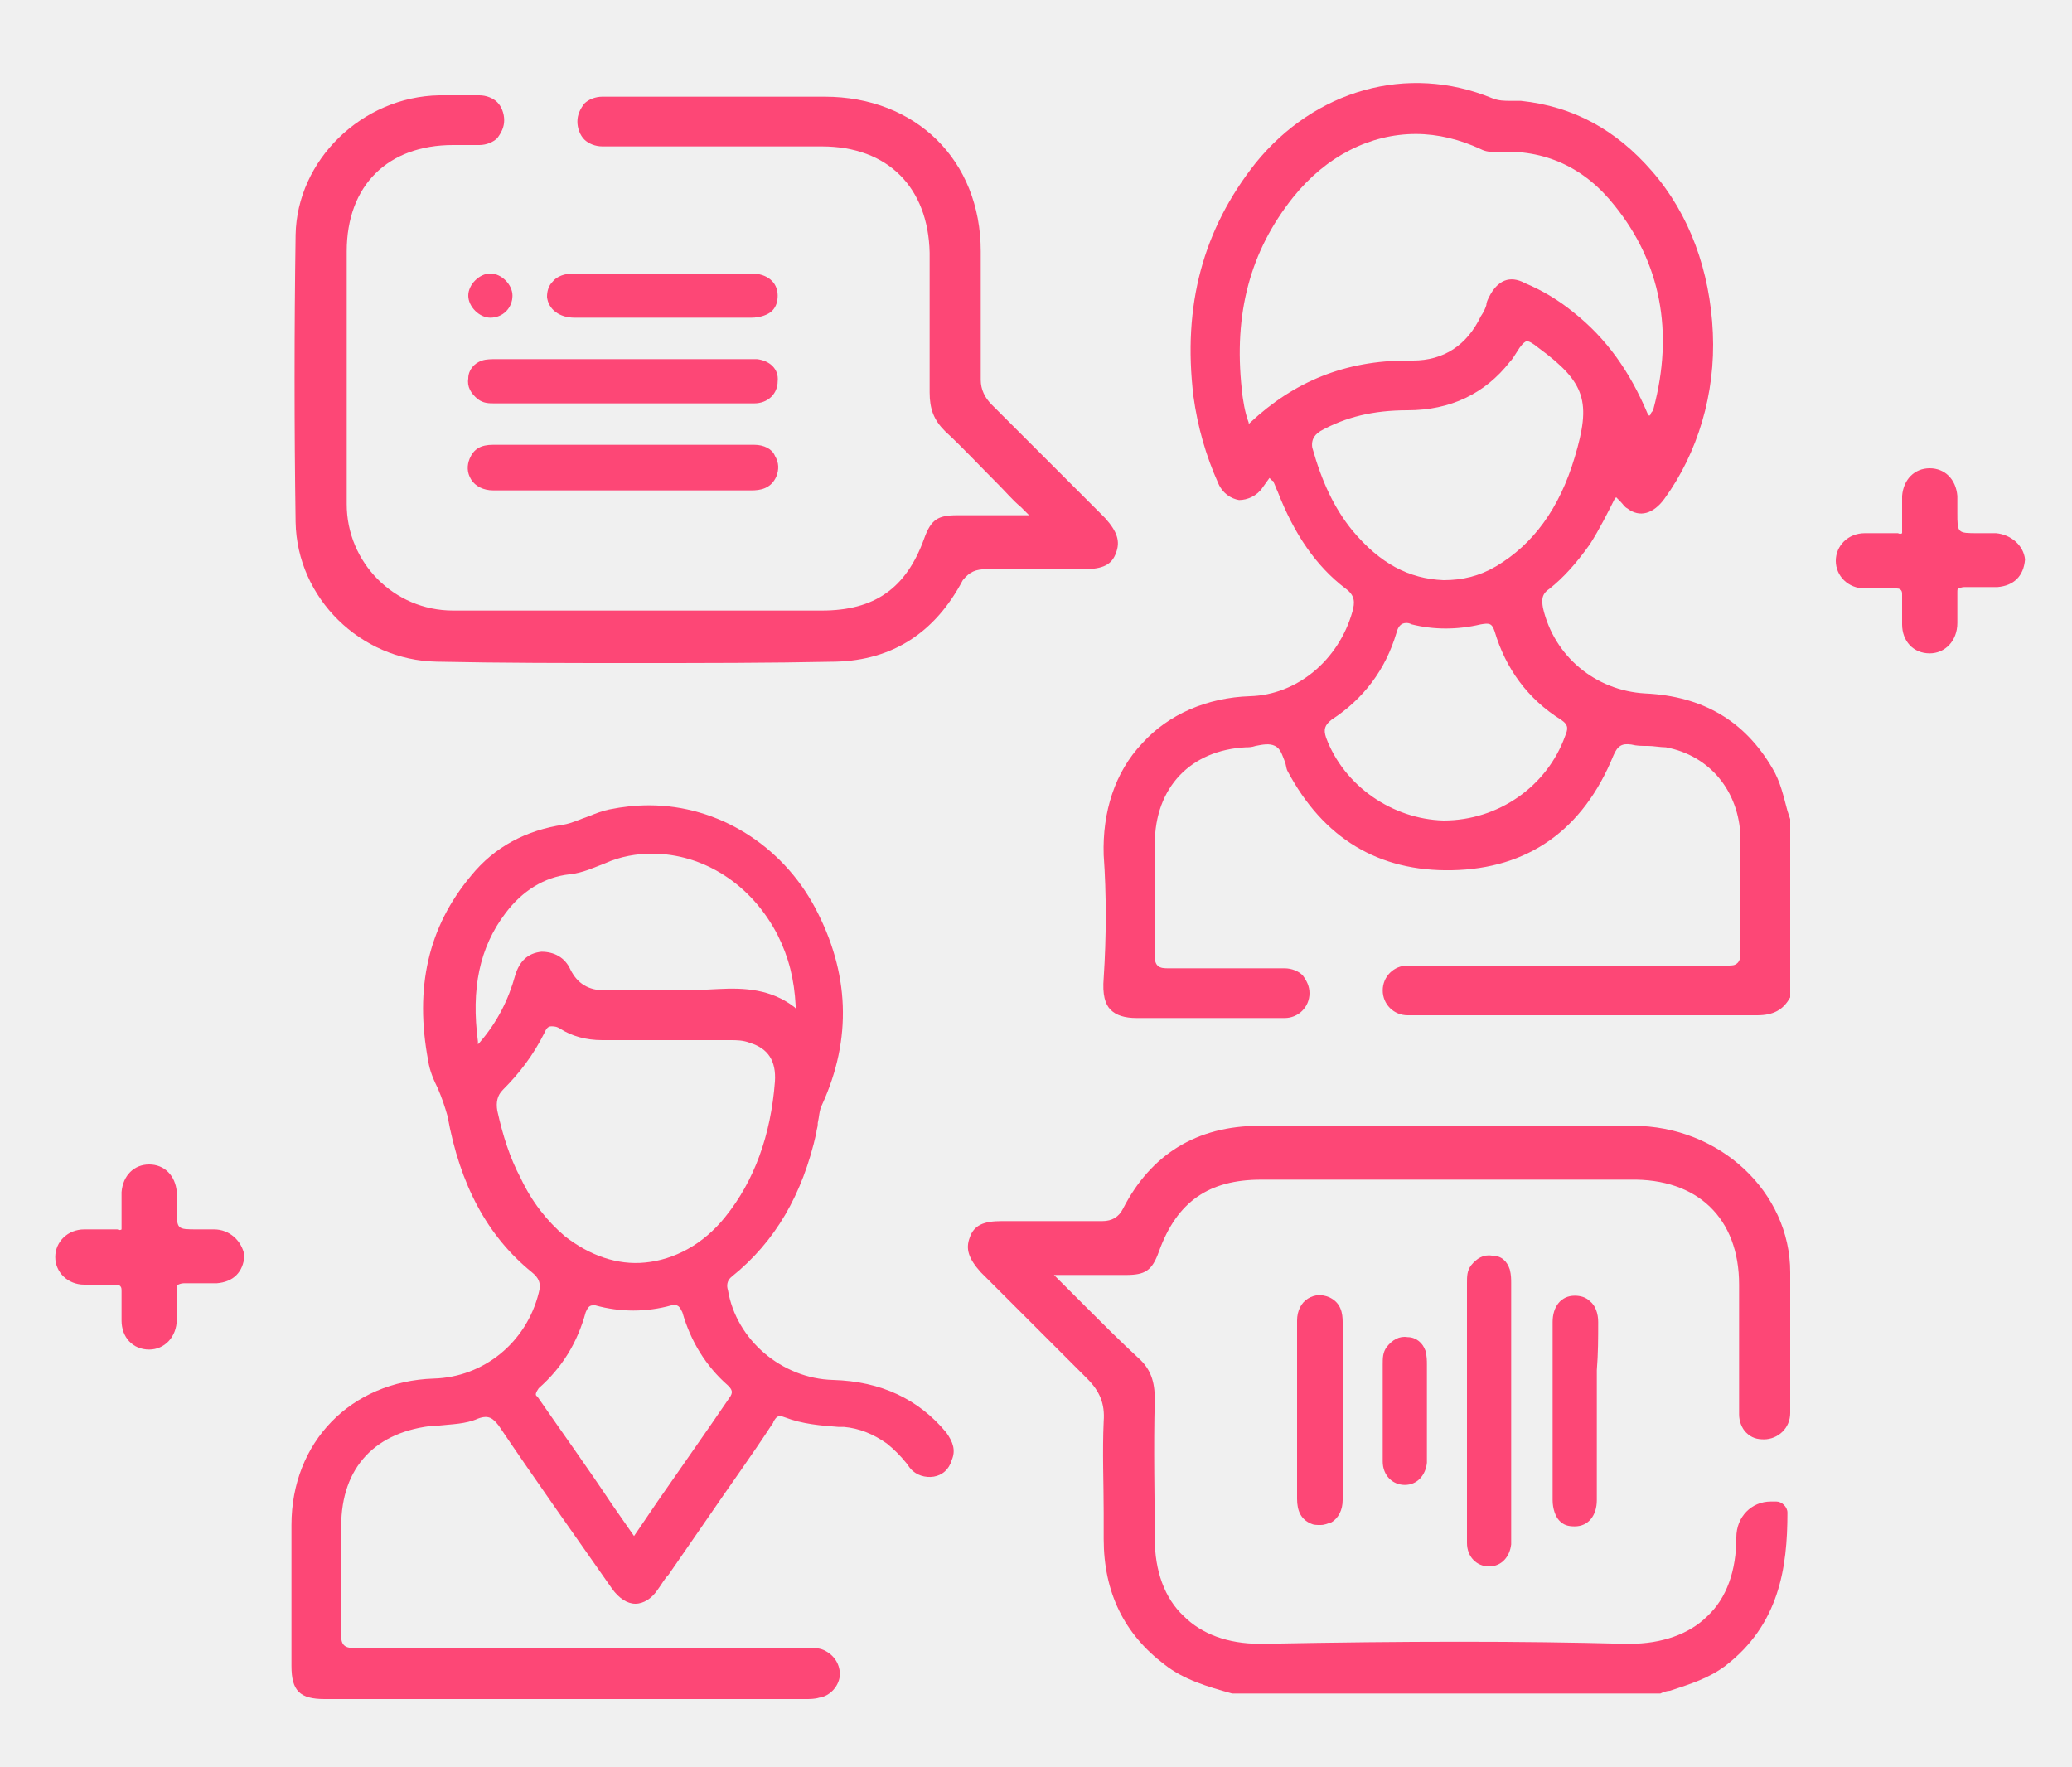
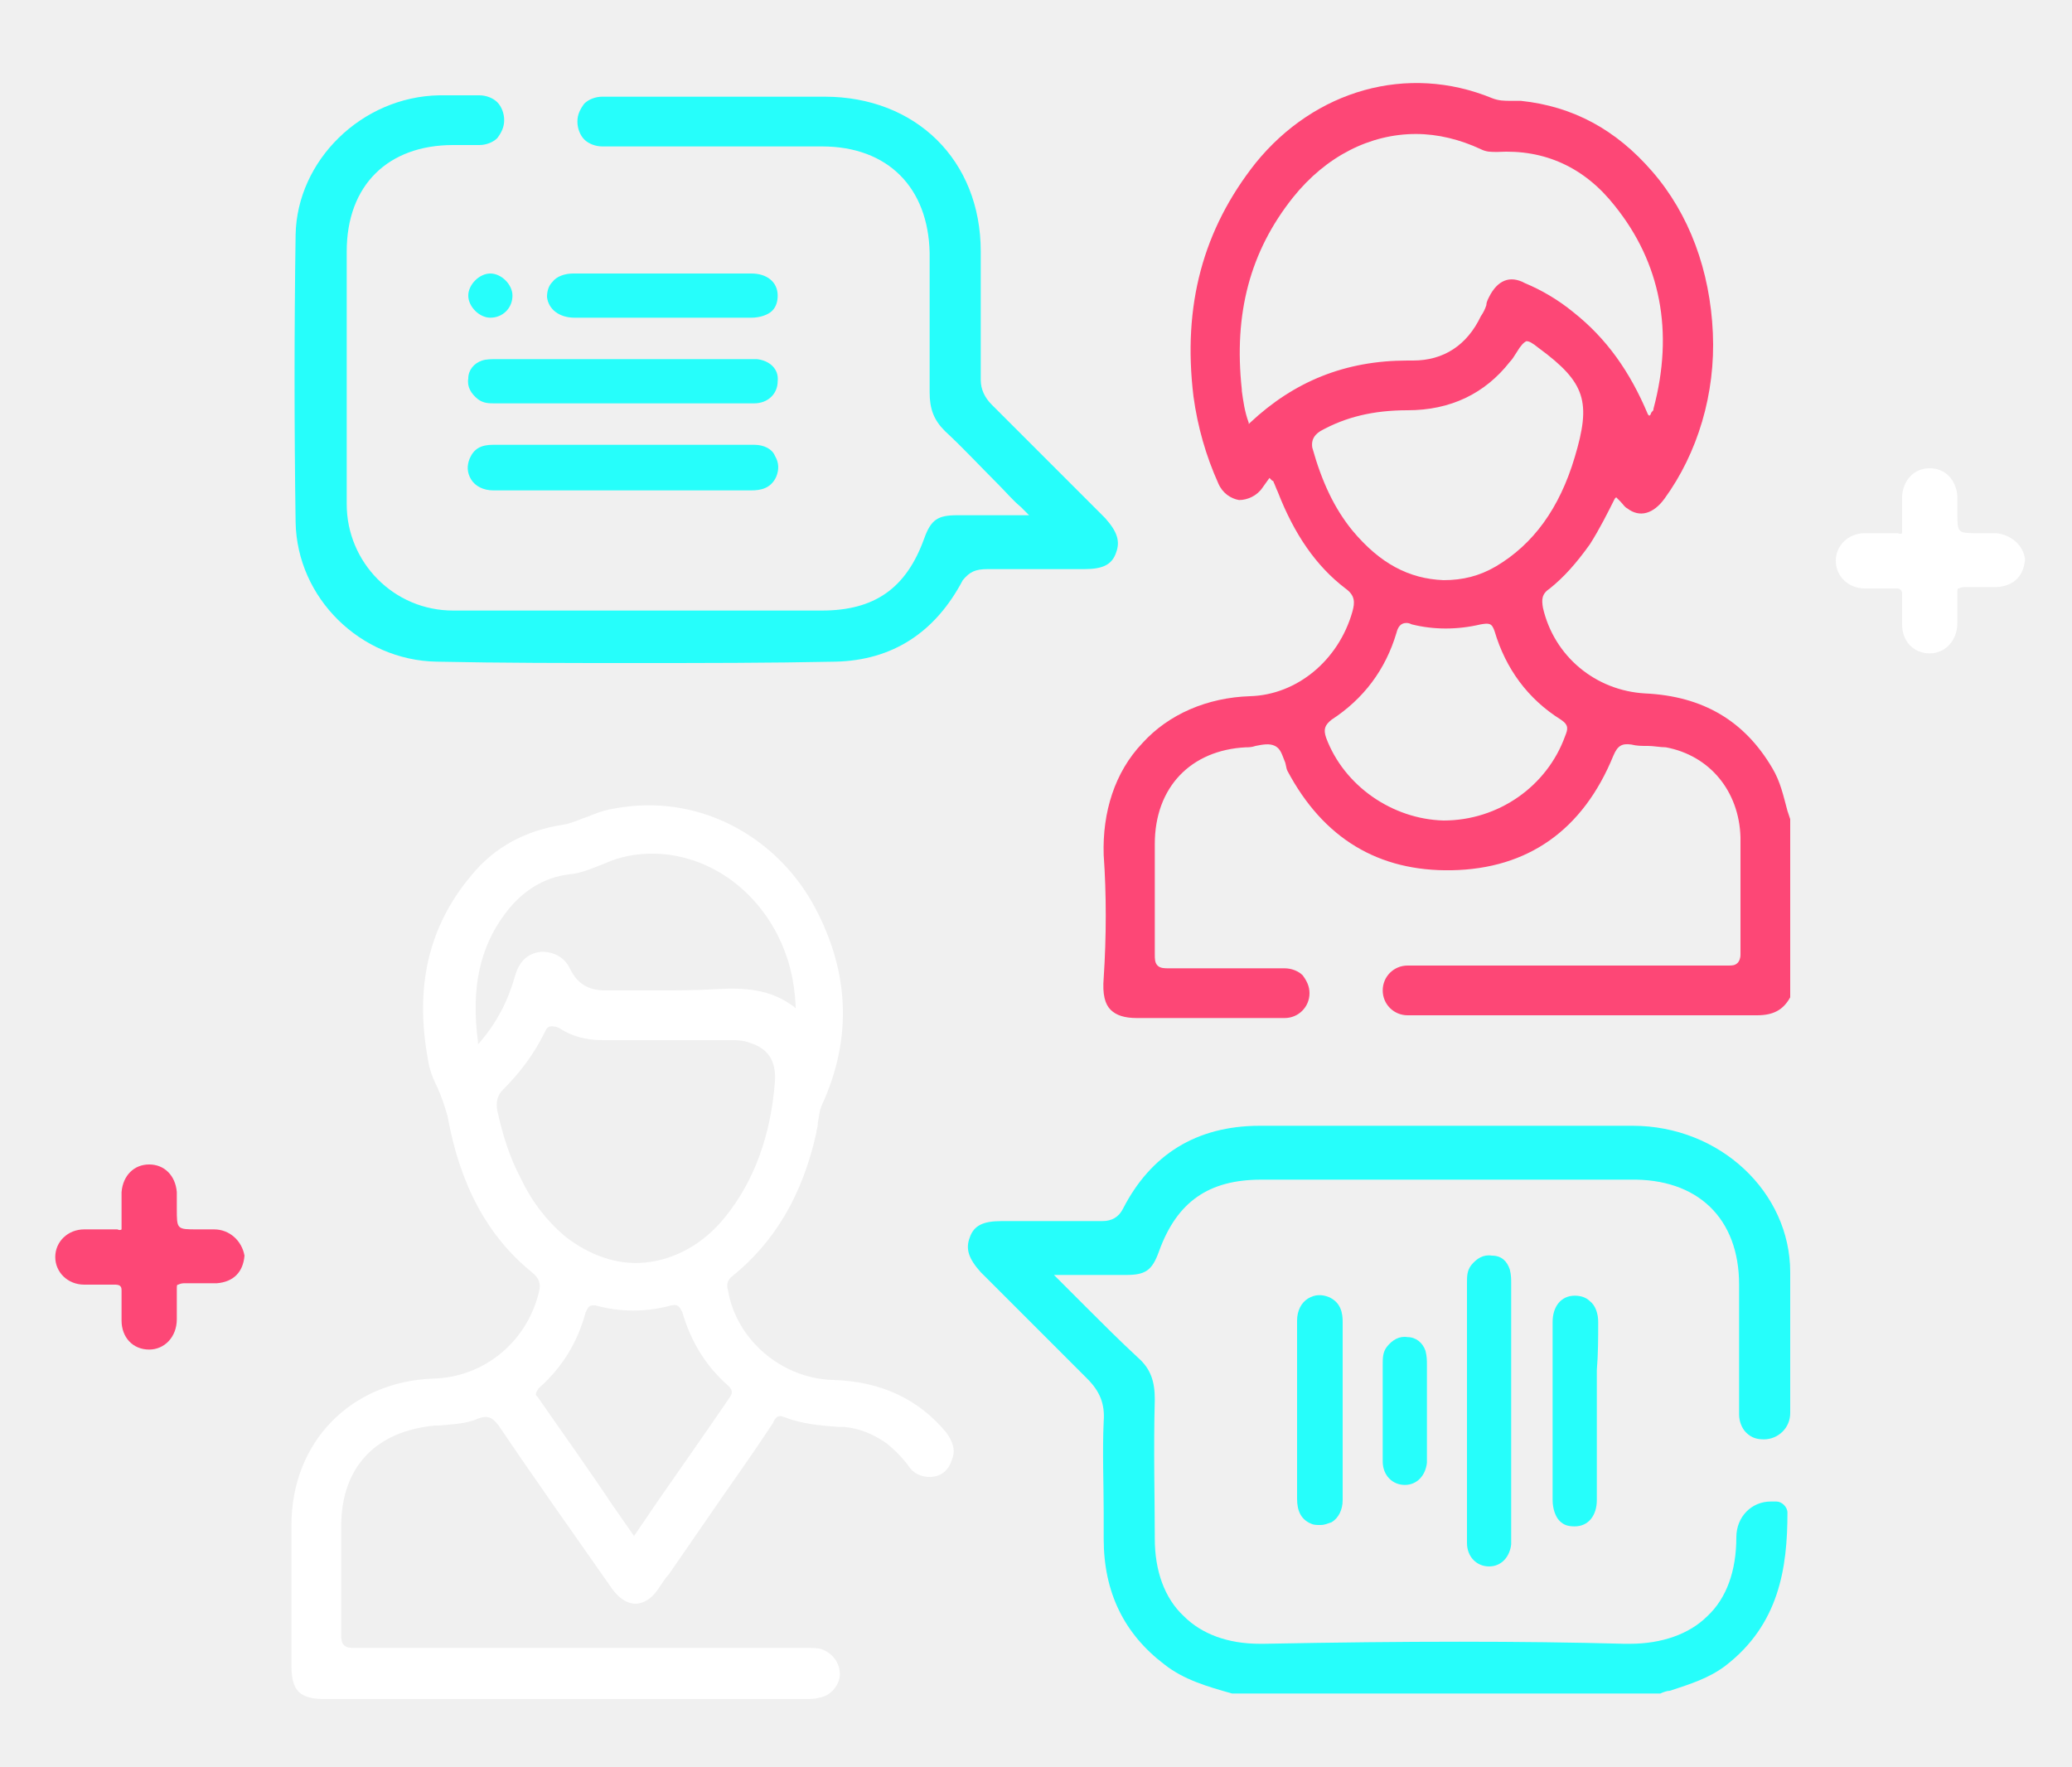
<svg xmlns="http://www.w3.org/2000/svg" version="1.1" x="0px" y="0px" viewBox="0 0 150 127.9" xml:space="preserve" id="svg118" width="150" height="127.9">
  <defs id="defs122">
	
	
	
</defs>
  <style type="text/css" id="style2">
	.st0{fill:#FD4776;}
+ 	.st1{fill:#26FEFB;}
+ 	.st2{fill:#FFFFFF;}
</style>
  <g id="g64" transform="translate(-196)">
    <path class="st0" d="m 286.5,50.4 c -3.1,0.1 -5.9,1.3 -7.8,3.4 -2,2.1 -2.9,5 -2.8,8.1 0.2,2.8 0.2,5.9 0,8.9 -0.1,1.2 0.1,1.9 0.5,2.3 0.4,0.4 1,0.6 1.9,0.6 H 289 c 1,0 1.8,-0.8 1.8,-1.8 0,-0.5 -0.2,-0.9 -0.5,-1.3 -0.3,-0.3 -0.8,-0.5 -1.3,-0.5 h -1.6 c -2.2,0 -5.5,0 -6.8,0 0,0 0,0 0,0 -0.3,0 -0.6,0 -0.8,-0.2 -0.2,-0.2 -0.2,-0.5 -0.2,-0.8 0,-1.6 0,-3.3 0,-5 v -0.5 c 0,-0.8 0,-1.7 0,-2.5 0,-4.1 2.6,-6.8 6.6,-7 0.2,0 0.4,0 0.7,-0.1 0.5,-0.1 1,-0.2 1.4,0 0.4,0.2 0.5,0.6 0.7,1.1 0.1,0.2 0.1,0.5 0.2,0.7 2.6,4.9 6.6,7.3 11.9,7.2 5.5,-0.1 9.5,-2.9 11.7,-8.3 0.3,-0.7 0.6,-0.9 1.3,-0.8 0.4,0.1 0.7,0.1 1.2,0.1 0.4,0 0.9,0.1 1.3,0.1 3.2,0.6 5.3,3.2 5.4,6.5 0,1.5 0,3.1 0,4.6 0,1.3 0,2.6 0,3.9 0,0.3 -0.1,0.5 -0.2,0.6 -0.2,0.2 -0.4,0.2 -0.7,0.2 h -13.7 -9.5 c -1,0 -1.8,0.8 -1.8,1.8 0,1 0.8,1.8 1.8,1.8 8.4,0 16.8,0 25.3,0 1.2,0 1.9,-0.4 2.4,-1.3 V 59.3 l -0.2,-0.6 c -0.3,-1.1 -0.5,-2.1 -1.1,-3.1 -2,-3.4 -5,-5.2 -9.2,-5.4 -3.6,-0.2 -6.6,-2.7 -7.4,-6.2 -0.1,-0.6 -0.1,-1 0.5,-1.4 1,-0.8 1.9,-1.8 2.9,-3.2 0.7,-1.1 1.3,-2.3 1.8,-3.3 l 0.1,-0.1 0.1,0.1 c 0.1,0.1 0.2,0.2 0.2,0.2 v 0 c 0.2,0.2 0.3,0.4 0.5,0.5 0.9,0.7 1.9,0.4 2.7,-0.7 2.4,-3.3 3.7,-7.6 3.5,-12 -0.2,-4.5 -1.7,-8.6 -4.4,-11.7 -2.6,-3 -5.7,-4.7 -9.5,-5.1 -0.2,0 -0.5,0 -0.7,0 -0.5,0 -0.9,0 -1.4,-0.2 -6.1,-2.5 -12.8,-0.6 -17.1,4.7 -3.8,4.8 -5.3,10.3 -4.5,16.9 0.3,2.2 0.9,4.3 1.8,6.3 0.3,0.7 0.9,1.1 1.5,1.2 0.6,0 1.3,-0.3 1.7,-0.9 l 0.5,-0.7 0.1,0.1 c 0,0 0.1,0.1 0.1,0.1 0,0 0.1,0 0.1,0.1 0.1,0.2 0.2,0.5 0.3,0.7 1.2,3.1 2.8,5.4 4.9,7 0.7,0.5 0.7,1 0.5,1.7 -1,3.5 -4,6 -7.4,6.1 z m 17.3,-28.9 c -0.1,0.2 -0.2,0.4 -0.2,0.6 -0.1,0.3 -0.2,0.5 -0.4,0.8 -1,2.1 -2.7,3.2 -4.9,3.2 -0.1,0 -0.3,0 -0.4,0 -4.5,0 -8.2,1.5 -11.4,4.5 l -0.1,0.1 V 30.6 C 286.1,29.8 286,29 285.9,28.3 v -0.1 c -0.6,-5.5 0.6,-10 3.7,-13.9 2.4,-3 5.6,-4.6 8.9,-4.6 1.6,0 3.2,0.4 4.7,1.1 0.4,0.2 0.7,0.2 1.2,0.2 3.4,-0.2 6.3,1.1 8.5,3.9 3.3,4.1 4.3,9.1 2.8,14.7 0,0.1 0,0.1 -0.1,0.2 0,0 -0.1,0.1 -0.1,0.2 l -0.1,0.1 -0.1,-0.1 c -1.3,-3.1 -3,-5.5 -5.4,-7.4 -1.1,-0.9 -2.3,-1.6 -3.5,-2.1 -1.1,-0.6 -2,-0.2 -2.6,1 z m -12.2,9.7 c 1.8,-1 3.8,-1.5 6.3,-1.5 0,0 0,0 0,0 3.1,0 5.6,-1.2 7.4,-3.5 0.2,-0.2 0.3,-0.4 0.5,-0.7 0.3,-0.5 0.5,-0.7 0.7,-0.8 0.2,0 0.4,0.1 0.9,0.5 3.4,2.5 3.8,3.9 2.6,7.9 -1.1,3.7 -3,6.3 -5.7,7.9 -1.2,0.7 -2.4,1 -3.8,1 -2.5,-0.1 -4.6,-1.2 -6.6,-3.6 -1.3,-1.6 -2.2,-3.5 -2.9,-6 -0.1,-0.7 0.3,-1 0.6,-1.2 z m 0.4,22.2 c -0.2,-0.6 -0.1,-0.9 0.4,-1.3 2.3,-1.5 3.9,-3.6 4.7,-6.3 0.1,-0.4 0.3,-0.7 0.7,-0.7 0.1,0 0.2,0 0.4,0.1 1.6,0.4 3.3,0.4 5,0 0.6,-0.1 0.8,-0.1 1,0.5 0.8,2.7 2.4,4.9 4.8,6.4 0.6,0.4 0.5,0.7 0.3,1.2 -1.3,3.6 -4.8,6.1 -8.8,6.1 -3.7,-0.1 -7.2,-2.5 -8.5,-6 z" id="path36" />
-     <path class="st0" d="m 321.9,93 c 0,3.1 0,6.2 0,9.4 0,0.5 0.2,1 0.5,1.3 0.4,0.4 0.8,0.5 1.3,0.5 1,0 1.9,-0.8 1.9,-1.9 0,-3.3 0,-7.8 0,-10.2 0,-5.8 -5.1,-10.6 -11.4,-10.6 -2.5,0 -4.9,0 -7.4,0 h -3.3 c -1.3,0 -2.6,0 -3.9,0 h -1 c -3.7,0 -7.6,0 -11.4,0 -4.6,0 -7.9,2.1 -9.9,6 -0.3,0.6 -0.8,0.9 -1.5,0.9 0,0 0,0 0,0 -1.1,0 -2.3,0 -3.4,0 H 272 c -1.1,0 -2.3,0 -3.5,0 -1.3,0 -2,0.3 -2.3,1.2 -0.3,0.8 -0.1,1.5 0.8,2.5 1,1 1.9,1.9 2.9,2.9 1.5,1.5 3.2,3.2 4.8,4.8 0.9,0.9 1.3,1.8 1.2,3.1 -0.1,2.2 0,4.5 0,6.6 v 1.9 c 0,3.9 1.5,6.9 4.4,9.1 1.4,1.1 3.1,1.6 4.9,2.1 h 0.1 30.9 v 0 c 0.2,-0.1 0.5,-0.2 0.7,-0.2 1.5,-0.5 2.8,-0.9 4,-1.8 3.9,-3 4.5,-7.1 4.5,-11.1 0,-0.4 -0.4,-0.8 -0.8,-0.8 h -0.4 c -1.4,0 -2.5,1.1 -2.5,2.6 0,2.4 -0.7,4.4 -2.1,5.7 -1.3,1.3 -3.3,2 -5.6,2 -0.1,0 -0.3,0 -0.4,0 -7.5,-0.2 -15.6,-0.2 -26.1,0 -0.1,0 -0.2,0 -0.3,0 -2.3,0 -4.2,-0.7 -5.5,-2 -1.4,-1.3 -2.1,-3.3 -2.1,-5.6 0,-2.8 -0.1,-6.5 0,-10.1 0,-1.3 -0.3,-2.2 -1.2,-3 -1.3,-1.2 -2.6,-2.5 -3.8,-3.7 -0.6,-0.6 -1.1,-1.1 -1.7,-1.7 l -0.6,-0.6 h 2.5 c 1,0 1.9,0 2.7,0 1.4,0 1.9,-0.3 2.4,-1.7 1.3,-3.6 3.6,-5.2 7.4,-5.2 8.9,0 17.8,0 26.7,0 4.9,-0.1 7.9,2.8 7.9,7.6 z" id="path38" />
-     <path class="st0" d="m 267.5,41.2 c 1.2,0 2.3,0 3.5,0 h 0.1 c 1.1,0 2.2,0 3.3,0 0,0 0.1,0 0.1,0 1.3,0 2,-0.3 2.3,-1.2 0.3,-0.8 0.1,-1.5 -0.8,-2.5 -1.3,-1.3 -2.6,-2.6 -3.9,-3.9 l -0.2,-0.2 c -1.4,-1.4 -2.8,-2.8 -4.1,-4.1 -0.5,-0.5 -0.8,-1.1 -0.8,-1.8 0,-3.6 0,-6.5 0,-9.3 C 267,11.6 262.3,7 255.7,7 253,7 250.2,7 247.5,7 h -5.2 c -0.8,0 -1.1,0 -1.4,0 h -1.3 c -0.5,0 -1,0.2 -1.3,0.5 -0.3,0.4 -0.5,0.8 -0.5,1.3 0,0.5 0.2,1 0.5,1.3 0.3,0.3 0.8,0.5 1.3,0.5 h 1 c 5.3,0 9.5,0 14.9,0 4.8,0 7.7,3 7.8,7.7 0,3.3 0,6.7 0,10.1 0,1.2 0.3,2 1.1,2.8 1.3,1.2 2.5,2.5 3.8,3.8 l 0.1,0.1 c 0.5,0.5 1,1.1 1.6,1.6 l 0.6,0.6 h -2.4 c -1,0 -1.9,0 -2.8,0 -1.4,0 -1.9,0.3 -2.4,1.7 -1.3,3.6 -3.6,5.2 -7.4,5.2 -8.9,0 -17.8,0 -26.7,0 -4.3,0 -7.7,-3.5 -7.7,-7.7 0,-6.1 0,-12.2 0,-18.3 0,-4.8 3,-7.7 7.7,-7.7 h 1.9 c 0.5,0 1,-0.2 1.3,-0.5 0.3,-0.4 0.5,-0.8 0.5,-1.3 0,-0.5 -0.2,-1 -0.5,-1.3 -0.3,-0.3 -0.8,-0.5 -1.3,-0.5 -1,0 -1.9,0 -2.9,0 -5.6,0.1 -10.3,4.7 -10.4,10.1 -0.1,6.9 -0.1,13.9 0,20.8 0.1,5.5 4.7,10 10.2,10.1 4.7,0.1 9.5,0.1 14.3,0.1 4.9,0 9.8,0 14.6,-0.1 4.1,-0.1 7.2,-2.1 9.2,-5.9 0.5,-0.6 0.9,-0.8 1.8,-0.8 0,0 0,0 0,0 z" id="path40" />
-     <path class="st0" d="m 256.3,99.9 c -3.7,-0.1 -7,-2.9 -7.6,-6.5 -0.1,-0.3 -0.1,-0.7 0.3,-1 3.1,-2.5 5.1,-5.9 6.1,-10.4 0,-0.2 0.1,-0.4 0.1,-0.6 v -0.1 c 0.1,-0.4 0.1,-0.9 0.3,-1.3 2.2,-4.8 2,-9.6 -0.5,-14.3 -2.4,-4.5 -7,-7.4 -12,-7.4 -1,0 -1.9,0.1 -2.9,0.3 -0.5,0.1 -1,0.3 -1.5,0.5 -0.6,0.2 -1.2,0.5 -1.8,0.6 -2.7,0.4 -5,1.6 -6.7,3.7 -3.1,3.7 -4.1,8.1 -3.1,13.4 0.1,0.7 0.4,1.4 0.7,2 0.3,0.7 0.5,1.3 0.7,2 0.9,5 2.9,8.7 6.1,11.3 0.5,0.4 0.7,0.8 0.5,1.5 -0.9,3.6 -4,6.1 -7.6,6.2 -6,0.2 -10.3,4.6 -10.3,10.6 0,2.6 0,5.2 0,7.8 v 2.4 c 0,1.8 0.6,2.4 2.4,2.4 h 11.4 7.8 c 5,0 11.3,0 15.6,0 0.3,0 0.7,0 1,-0.1 0.8,-0.1 1.5,-0.9 1.5,-1.7 0,-0.8 -0.5,-1.5 -1.3,-1.8 -0.3,-0.1 -0.7,-0.1 -1,-0.1 h -0.2 -3.4 c -8,0 -20.1,0 -29.2,0 -0.3,0 -0.6,0 -0.8,-0.2 -0.2,-0.2 -0.2,-0.5 -0.2,-0.8 0,-1.7 0,-3.5 0,-5.2 v -2.6 c 0,-4.3 2.5,-6.9 6.8,-7.3 h 0.3 c 0.9,-0.1 1.9,-0.1 2.8,-0.5 0.8,-0.3 1.1,0 1.5,0.5 2.7,4 5.4,7.8 8.2,11.8 0.5,0.7 1.1,1.1 1.7,1.1 0.6,0 1.2,-0.4 1.6,-1 0.3,-0.4 0.5,-0.8 0.8,-1.1 l 2.9,-4.2 c 1.5,-2.2 3.1,-4.4 4.6,-6.7 0,0 0.1,-0.1 0.1,-0.2 0.2,-0.3 0.3,-0.5 0.8,-0.3 1.3,0.5 2.6,0.6 3.9,0.7 h 0.4 c 1.1,0.1 2.1,0.5 3.1,1.2 0.5,0.4 1,0.9 1.4,1.4 0.1,0.1 0.2,0.3 0.3,0.4 0.4,0.5 1.1,0.7 1.7,0.6 0.6,-0.1 1.1,-0.5 1.3,-1.2 0.3,-0.7 0.1,-1.3 -0.4,-2 -2,-2.4 -4.7,-3.7 -8.2,-3.8 z M 232,80.4 c -0.1,-0.6 0,-1.1 0.4,-1.5 1.2,-1.2 2.2,-2.5 3,-4.1 0.1,-0.2 0.2,-0.5 0.5,-0.5 0.2,0 0.4,0 0.7,0.2 0.8,0.5 1.8,0.8 3,0.8 1.9,0 3.7,0 5.6,0 1.2,0 2.5,0 3.7,0 0.4,0 0.9,0 1.4,0.2 1.3,0.4 1.9,1.3 1.8,2.8 -0.3,3.9 -1.5,7.2 -3.6,9.8 -1.6,2 -3.7,3.1 -5.8,3.3 -2,0.2 -4,-0.5 -5.8,-1.9 -1.3,-1.1 -2.4,-2.5 -3.2,-4.2 v 0 c -0.8,-1.5 -1.3,-3.1 -1.7,-4.9 z m 11.4,-8.7 h -0.1 c -1.2,0 -2.3,0 -3.5,0 0,0 0,0 0,0 -1.2,0 -2,-0.5 -2.5,-1.5 -0.4,-0.9 -1.2,-1.3 -2.1,-1.3 -1,0.1 -1.6,0.7 -1.9,1.7 -0.5,1.8 -1.3,3.4 -2.6,4.9 l -0.1,0.1 v -0.2 c -0.5,-3.8 0.1,-6.8 2,-9.3 1.2,-1.6 2.8,-2.6 4.6,-2.8 1,-0.1 1.8,-0.5 2.6,-0.8 1.1,-0.5 2.3,-0.7 3.4,-0.7 3.7,0 7.2,2.2 9.1,5.9 0.8,1.6 1.2,3.2 1.3,5.1 V 73 l -0.1,-0.1 c -1.7,-1.3 -3.6,-1.4 -5.5,-1.3 -1.6,0.1 -3.1,0.1 -4.6,0.1 z m -8.4,28.8 c 1.7,-1.5 2.8,-3.3 3.4,-5.5 0.1,-0.2 0.2,-0.5 0.5,-0.5 0.1,0 0.1,0 0.2,0 1.8,0.5 3.7,0.5 5.5,0 0.5,-0.1 0.6,0.1 0.8,0.5 0.6,2.1 1.7,3.9 3.3,5.3 0.3,0.3 0.4,0.5 0.1,0.9 -1.7,2.5 -3.4,4.9 -5.2,7.5 l -1.7,2.5 -1.6,-2.3 c -1.8,-2.7 -3.6,-5.2 -5.4,-7.8 -0.2,-0.1 -0.1,-0.3 0.1,-0.6 z" id="path42" />
-     <path class="st0" d="m 250.8,26 c -0.1,0 -0.2,0 -0.3,0 h -0.1 -18.5 c -0.3,0 -0.7,0 -1,0.1 -0.6,0.2 -1,0.7 -1,1.3 -0.1,0.6 0.2,1.1 0.7,1.5 0.4,0.3 0.8,0.3 1.2,0.3 0,0 0,0 0,0 h 5.8 7.1 c 0.8,0 1.8,0 2.7,0 1.3,0 2.6,0 3.2,0 1,0 1.7,-0.7 1.7,-1.6 0.1,-0.9 -0.6,-1.5 -1.5,-1.6 z" id="path44" />
-     <path class="st0" d="m 250.6,32.2 c -2,0 -5.6,0 -8.4,0 H 237 c -1.8,0 -3.5,0 -5.3,0 0,0 0,0 0,0 -0.9,0 -1.4,0.3 -1.7,1 -0.2,0.5 -0.2,1 0.1,1.5 0.3,0.5 0.9,0.8 1.6,0.8 1,0 1.9,0 2.9,0 0.6,0 1.3,0 1.9,0 h 4.7 c 3.1,0 6.9,0 9.2,0 0,0 0,0 0,0 0.6,0 1.4,-0.1 1.8,-1 0.2,-0.5 0.2,-1 -0.1,-1.5 -0.2,-0.5 -0.8,-0.8 -1.5,-0.8 z" id="path46" />
-     <path class="st0" d="m 237.6,23 c 1.7,0 4,0 6.4,0 2.4,0 4.8,0 6.4,0 0.6,0 1.2,-0.2 1.5,-0.5 0.3,-0.3 0.4,-0.7 0.4,-1.1 0,-1 -0.8,-1.6 -1.9,-1.6 -1.2,0 -4.2,0 -6.3,0 h -1.6 -1.4 c -1.2,0 -2.4,0 -3.6,0 -0.6,0 -1.2,0.2 -1.5,0.6 -0.3,0.3 -0.4,0.7 -0.4,1.1 0.1,0.9 0.9,1.5 2,1.5 z" id="path48" />
-     <path class="st0" d="m 231.5,19.8 c 0,0 0,0 0,0 -0.4,0 -0.8,0.2 -1.1,0.5 -0.3,0.3 -0.5,0.7 -0.5,1.1 0,0.4 0.2,0.8 0.5,1.1 0.3,0.3 0.7,0.5 1.1,0.5 0,0 0,0 0,0 0.9,0 1.6,-0.7 1.6,-1.6 0,-0.4 -0.2,-0.8 -0.5,-1.1 -0.3,-0.3 -0.7,-0.5 -1.1,-0.5 z" id="path50" />
-     <path class="st0" d="m 304,90.9 c -0.6,-0.1 -1.1,0.2 -1.5,0.7 -0.3,0.4 -0.3,0.8 -0.3,1.3 v 13 c 0,2 0,4.7 0,5.8 0,1 0.7,1.7 1.6,1.7 0,0 0,0 0,0 0.9,0 1.5,-0.7 1.6,-1.6 0,-0.1 0,-0.2 0,-0.3 V 92.9 c 0,-0.3 0,-0.6 -0.1,-1 -0.2,-0.6 -0.6,-1 -1.3,-1 z" id="path52" />
-     <path class="st0" d="m 290.9,110.3 c 0.2,0.1 0.4,0.1 0.7,0.1 0.3,0 0.5,-0.1 0.8,-0.2 0.5,-0.3 0.8,-0.9 0.8,-1.6 0,-1.4 0,-1.7 0,-2.2 0,-0.3 0,-0.8 0,-1.6 v -2.5 c 0,-2.2 0,-4.4 0,-6.6 0,-0.6 -0.1,-1.4 -1,-1.8 -0.5,-0.2 -1,-0.2 -1.5,0.1 -0.5,0.3 -0.8,0.9 -0.8,1.6 0,1.9 0,3.8 0,5.7 v 4.2 c 0,0.9 0,1.3 0,3 0,0.9 0.3,1.5 1,1.8 z" id="path54" />
-     <path class="st0" d="m 311.7,95.7 c 0,-0.6 -0.2,-1.2 -0.6,-1.5 -0.3,-0.3 -0.7,-0.4 -1.1,-0.4 -1,0 -1.6,0.8 -1.6,1.9 0,3.3 0,9.6 0,12.9 0,0.6 0.2,1.2 0.5,1.5 0.3,0.3 0.6,0.4 1.1,0.4 0,0 0,0 0,0 1,0 1.6,-0.8 1.6,-1.9 0,-1.2 0,-4.1 0,-6.2 v -3.2 c 0.1,-1.2 0.1,-2.4 0.1,-3.5 z" id="path56" />
-     <path class="st0" d="m 296.1,104.2 c 0,0.7 0,0.8 0,0.8 0,0 0,0 0,0.1 v 0.7 c 0,1 0.7,1.7 1.6,1.7 0,0 0,0 0,0 0.9,0 1.5,-0.7 1.6,-1.6 0,-0.1 0,-0.2 0,-0.3 v -6.8 c 0,-0.3 0,-0.6 -0.1,-1 -0.2,-0.6 -0.7,-1 -1.3,-1 -0.6,-0.1 -1.1,0.2 -1.5,0.7 -0.3,0.4 -0.3,0.8 -0.3,1.3 0,0.4 0,0.6 0,0.8 v 0.3 0 c 0,0.2 0,0.4 0,0.8 z" id="path58" />
-     <path class="st0" d="m 340.5,38.6 c -0.3,0 -0.6,0 -0.9,0 h -0.4 c -1.5,0 -1.5,0 -1.5,-1.5 v -0.4 c 0,-0.3 0,-0.6 0,-0.8 -0.1,-1.2 -0.9,-2 -2,-2 0,0 0,0 0,0 -1.1,0 -1.9,0.8 -2,2 0,0.8 0,1.6 0,2.4 0,0.2 0,0.2 0,0.3 0,0 -0.1,0.1 -0.3,0 -0.8,0 -1.7,0 -2.4,0 -1.2,0 -2.1,0.9 -2.1,2 0,1.1 0.9,2 2.1,2 0.8,0 1.5,0 2.2,0 0.2,0 0.3,0 0.4,0.1 0.1,0.1 0.1,0.2 0.1,0.4 0,0.7 0,1.4 0,2.1 0,1.2 0.8,2.1 2,2.1 0,0 0,0 0,0 1.1,0 2,-0.9 2,-2.2 V 45 c 0,-0.7 0,-1.4 0,-2.1 0,-0.2 0,-0.3 0.1,-0.3 0,0 0.2,-0.1 0.4,-0.1 0.8,0 1.6,0 2.4,0 1.2,-0.1 1.9,-0.8 2,-2 -0.1,-1 -1,-1.8 -2.1,-1.9 z" id="path60" />
+     <path class="st1" d="m 321.9,93 c 0,3.1 0,6.2 0,9.4 0,0.5 0.2,1 0.5,1.3 0.4,0.4 0.8,0.5 1.3,0.5 1,0 1.9,-0.8 1.9,-1.9 0,-3.3 0,-7.8 0,-10.2 0,-5.8 -5.1,-10.6 -11.4,-10.6 -2.5,0 -4.9,0 -7.4,0 h -3.3 c -1.3,0 -2.6,0 -3.9,0 h -1 c -3.7,0 -7.6,0 -11.4,0 -4.6,0 -7.9,2.1 -9.9,6 -0.3,0.6 -0.8,0.9 -1.5,0.9 0,0 0,0 0,0 -1.1,0 -2.3,0 -3.4,0 H 272 c -1.1,0 -2.3,0 -3.5,0 -1.3,0 -2,0.3 -2.3,1.2 -0.3,0.8 -0.1,1.5 0.8,2.5 1,1 1.9,1.9 2.9,2.9 1.5,1.5 3.2,3.2 4.8,4.8 0.9,0.9 1.3,1.8 1.2,3.1 -0.1,2.2 0,4.5 0,6.6 v 1.9 c 0,3.9 1.5,6.9 4.4,9.1 1.4,1.1 3.1,1.6 4.9,2.1 h 0.1 30.9 v 0 c 0.2,-0.1 0.5,-0.2 0.7,-0.2 1.5,-0.5 2.8,-0.9 4,-1.8 3.9,-3 4.5,-7.1 4.5,-11.1 0,-0.4 -0.4,-0.8 -0.8,-0.8 h -0.4 c -1.4,0 -2.5,1.1 -2.5,2.6 0,2.4 -0.7,4.4 -2.1,5.7 -1.3,1.3 -3.3,2 -5.6,2 -0.1,0 -0.3,0 -0.4,0 -7.5,-0.2 -15.6,-0.2 -26.1,0 -0.1,0 -0.2,0 -0.3,0 -2.3,0 -4.2,-0.7 -5.5,-2 -1.4,-1.3 -2.1,-3.3 -2.1,-5.6 0,-2.8 -0.1,-6.5 0,-10.1 0,-1.3 -0.3,-2.2 -1.2,-3 -1.3,-1.2 -2.6,-2.5 -3.8,-3.7 -0.6,-0.6 -1.1,-1.1 -1.7,-1.7 l -0.6,-0.6 h 2.5 c 1,0 1.9,0 2.7,0 1.4,0 1.9,-0.3 2.4,-1.7 1.3,-3.6 3.6,-5.2 7.4,-5.2 8.9,0 17.8,0 26.7,0 4.9,-0.1 7.9,2.8 7.9,7.6 z" id="path38" />
+     <path class="st1" d="m 267.5,41.2 c 1.2,0 2.3,0 3.5,0 h 0.1 c 1.1,0 2.2,0 3.3,0 0,0 0.1,0 0.1,0 1.3,0 2,-0.3 2.3,-1.2 0.3,-0.8 0.1,-1.5 -0.8,-2.5 -1.3,-1.3 -2.6,-2.6 -3.9,-3.9 l -0.2,-0.2 c -1.4,-1.4 -2.8,-2.8 -4.1,-4.1 -0.5,-0.5 -0.8,-1.1 -0.8,-1.8 0,-3.6 0,-6.5 0,-9.3 C 267,11.6 262.3,7 255.7,7 253,7 250.2,7 247.5,7 h -5.2 c -0.8,0 -1.1,0 -1.4,0 h -1.3 c -0.5,0 -1,0.2 -1.3,0.5 -0.3,0.4 -0.5,0.8 -0.5,1.3 0,0.5 0.2,1 0.5,1.3 0.3,0.3 0.8,0.5 1.3,0.5 h 1 c 5.3,0 9.5,0 14.9,0 4.8,0 7.7,3 7.8,7.7 0,3.3 0,6.7 0,10.1 0,1.2 0.3,2 1.1,2.8 1.3,1.2 2.5,2.5 3.8,3.8 l 0.1,0.1 c 0.5,0.5 1,1.1 1.6,1.6 l 0.6,0.6 h -2.4 c -1,0 -1.9,0 -2.8,0 -1.4,0 -1.9,0.3 -2.4,1.7 -1.3,3.6 -3.6,5.2 -7.4,5.2 -8.9,0 -17.8,0 -26.7,0 -4.3,0 -7.7,-3.5 -7.7,-7.7 0,-6.1 0,-12.2 0,-18.3 0,-4.8 3,-7.7 7.7,-7.7 h 1.9 c 0.5,0 1,-0.2 1.3,-0.5 0.3,-0.4 0.5,-0.8 0.5,-1.3 0,-0.5 -0.2,-1 -0.5,-1.3 -0.3,-0.3 -0.8,-0.5 -1.3,-0.5 -1,0 -1.9,0 -2.9,0 -5.6,0.1 -10.3,4.7 -10.4,10.1 -0.1,6.9 -0.1,13.9 0,20.8 0.1,5.5 4.7,10 10.2,10.1 4.7,0.1 9.5,0.1 14.3,0.1 4.9,0 9.8,0 14.6,-0.1 4.1,-0.1 7.2,-2.1 9.2,-5.9 0.5,-0.6 0.9,-0.8 1.8,-0.8 0,0 0,0 0,0 z" id="path40" />
+     <path class="st2" d="m 256.3,99.9 c -3.7,-0.1 -7,-2.9 -7.6,-6.5 -0.1,-0.3 -0.1,-0.7 0.3,-1 3.1,-2.5 5.1,-5.9 6.1,-10.4 0,-0.2 0.1,-0.4 0.1,-0.6 v -0.1 c 0.1,-0.4 0.1,-0.9 0.3,-1.3 2.2,-4.8 2,-9.6 -0.5,-14.3 -2.4,-4.5 -7,-7.4 -12,-7.4 -1,0 -1.9,0.1 -2.9,0.3 -0.5,0.1 -1,0.3 -1.5,0.5 -0.6,0.2 -1.2,0.5 -1.8,0.6 -2.7,0.4 -5,1.6 -6.7,3.7 -3.1,3.7 -4.1,8.1 -3.1,13.4 0.1,0.7 0.4,1.4 0.7,2 0.3,0.7 0.5,1.3 0.7,2 0.9,5 2.9,8.7 6.1,11.3 0.5,0.4 0.7,0.8 0.5,1.5 -0.9,3.6 -4,6.1 -7.6,6.2 -6,0.2 -10.3,4.6 -10.3,10.6 0,2.6 0,5.2 0,7.8 v 2.4 c 0,1.8 0.6,2.4 2.4,2.4 h 11.4 7.8 c 5,0 11.3,0 15.6,0 0.3,0 0.7,0 1,-0.1 0.8,-0.1 1.5,-0.9 1.5,-1.7 0,-0.8 -0.5,-1.5 -1.3,-1.8 -0.3,-0.1 -0.7,-0.1 -1,-0.1 h -0.2 -3.4 c -8,0 -20.1,0 -29.2,0 -0.3,0 -0.6,0 -0.8,-0.2 -0.2,-0.2 -0.2,-0.5 -0.2,-0.8 0,-1.7 0,-3.5 0,-5.2 v -2.6 c 0,-4.3 2.5,-6.9 6.8,-7.3 h 0.3 c 0.9,-0.1 1.9,-0.1 2.8,-0.5 0.8,-0.3 1.1,0 1.5,0.5 2.7,4 5.4,7.8 8.2,11.8 0.5,0.7 1.1,1.1 1.7,1.1 0.6,0 1.2,-0.4 1.6,-1 0.3,-0.4 0.5,-0.8 0.8,-1.1 l 2.9,-4.2 c 1.5,-2.2 3.1,-4.4 4.6,-6.7 0,0 0.1,-0.1 0.1,-0.2 0.2,-0.3 0.3,-0.5 0.8,-0.3 1.3,0.5 2.6,0.6 3.9,0.7 h 0.4 c 1.1,0.1 2.1,0.5 3.1,1.2 0.5,0.4 1,0.9 1.4,1.4 0.1,0.1 0.2,0.3 0.3,0.4 0.4,0.5 1.1,0.7 1.7,0.6 0.6,-0.1 1.1,-0.5 1.3,-1.2 0.3,-0.7 0.1,-1.3 -0.4,-2 -2,-2.4 -4.7,-3.7 -8.2,-3.8 z M 232,80.4 c -0.1,-0.6 0,-1.1 0.4,-1.5 1.2,-1.2 2.2,-2.5 3,-4.1 0.1,-0.2 0.2,-0.5 0.5,-0.5 0.2,0 0.4,0 0.7,0.2 0.8,0.5 1.8,0.8 3,0.8 1.9,0 3.7,0 5.6,0 1.2,0 2.5,0 3.7,0 0.4,0 0.9,0 1.4,0.2 1.3,0.4 1.9,1.3 1.8,2.8 -0.3,3.9 -1.5,7.2 -3.6,9.8 -1.6,2 -3.7,3.1 -5.8,3.3 -2,0.2 -4,-0.5 -5.8,-1.9 -1.3,-1.1 -2.4,-2.5 -3.2,-4.2 v 0 c -0.8,-1.5 -1.3,-3.1 -1.7,-4.9 z m 11.4,-8.7 h -0.1 c -1.2,0 -2.3,0 -3.5,0 0,0 0,0 0,0 -1.2,0 -2,-0.5 -2.5,-1.5 -0.4,-0.9 -1.2,-1.3 -2.1,-1.3 -1,0.1 -1.6,0.7 -1.9,1.7 -0.5,1.8 -1.3,3.4 -2.6,4.9 l -0.1,0.1 v -0.2 c -0.5,-3.8 0.1,-6.8 2,-9.3 1.2,-1.6 2.8,-2.6 4.6,-2.8 1,-0.1 1.8,-0.5 2.6,-0.8 1.1,-0.5 2.3,-0.7 3.4,-0.7 3.7,0 7.2,2.2 9.1,5.9 0.8,1.6 1.2,3.2 1.3,5.1 V 73 l -0.1,-0.1 c -1.7,-1.3 -3.6,-1.4 -5.5,-1.3 -1.6,0.1 -3.1,0.1 -4.6,0.1 z m -8.4,28.8 c 1.7,-1.5 2.8,-3.3 3.4,-5.5 0.1,-0.2 0.2,-0.5 0.5,-0.5 0.1,0 0.1,0 0.2,0 1.8,0.5 3.7,0.5 5.5,0 0.5,-0.1 0.6,0.1 0.8,0.5 0.6,2.1 1.7,3.9 3.3,5.3 0.3,0.3 0.4,0.5 0.1,0.9 -1.7,2.5 -3.4,4.9 -5.2,7.5 l -1.7,2.5 -1.6,-2.3 c -1.8,-2.7 -3.6,-5.2 -5.4,-7.8 -0.2,-0.1 -0.1,-0.3 0.1,-0.6 z" id="path42" />
+     <path class="st1" d="m 250.8,26 c -0.1,0 -0.2,0 -0.3,0 h -0.1 -18.5 c -0.3,0 -0.7,0 -1,0.1 -0.6,0.2 -1,0.7 -1,1.3 -0.1,0.6 0.2,1.1 0.7,1.5 0.4,0.3 0.8,0.3 1.2,0.3 0,0 0,0 0,0 h 5.8 7.1 c 0.8,0 1.8,0 2.7,0 1.3,0 2.6,0 3.2,0 1,0 1.7,-0.7 1.7,-1.6 0.1,-0.9 -0.6,-1.5 -1.5,-1.6 z" id="path44" />
+     <path class="st1" d="m 250.6,32.2 c -2,0 -5.6,0 -8.4,0 H 237 c -1.8,0 -3.5,0 -5.3,0 0,0 0,0 0,0 -0.9,0 -1.4,0.3 -1.7,1 -0.2,0.5 -0.2,1 0.1,1.5 0.3,0.5 0.9,0.8 1.6,0.8 1,0 1.9,0 2.9,0 0.6,0 1.3,0 1.9,0 h 4.7 c 3.1,0 6.9,0 9.2,0 0,0 0,0 0,0 0.6,0 1.4,-0.1 1.8,-1 0.2,-0.5 0.2,-1 -0.1,-1.5 -0.2,-0.5 -0.8,-0.8 -1.5,-0.8 z" id="path46" />
+     <path class="st1" d="m 237.6,23 c 1.7,0 4,0 6.4,0 2.4,0 4.8,0 6.4,0 0.6,0 1.2,-0.2 1.5,-0.5 0.3,-0.3 0.4,-0.7 0.4,-1.1 0,-1 -0.8,-1.6 -1.9,-1.6 -1.2,0 -4.2,0 -6.3,0 h -1.6 -1.4 c -1.2,0 -2.4,0 -3.6,0 -0.6,0 -1.2,0.2 -1.5,0.6 -0.3,0.3 -0.4,0.7 -0.4,1.1 0.1,0.9 0.9,1.5 2,1.5 z" id="path48" />
+     <path class="st1" d="m 231.5,19.8 c 0,0 0,0 0,0 -0.4,0 -0.8,0.2 -1.1,0.5 -0.3,0.3 -0.5,0.7 -0.5,1.1 0,0.4 0.2,0.8 0.5,1.1 0.3,0.3 0.7,0.5 1.1,0.5 0,0 0,0 0,0 0.9,0 1.6,-0.7 1.6,-1.6 0,-0.4 -0.2,-0.8 -0.5,-1.1 -0.3,-0.3 -0.7,-0.5 -1.1,-0.5 z" id="path50" />
+     <path class="st1" d="m 304,90.9 c -0.6,-0.1 -1.1,0.2 -1.5,0.7 -0.3,0.4 -0.3,0.8 -0.3,1.3 v 13 c 0,2 0,4.7 0,5.8 0,1 0.7,1.7 1.6,1.7 0,0 0,0 0,0 0.9,0 1.5,-0.7 1.6,-1.6 0,-0.1 0,-0.2 0,-0.3 V 92.9 c 0,-0.3 0,-0.6 -0.1,-1 -0.2,-0.6 -0.6,-1 -1.3,-1 z" id="path52" />
+     <path class="st1" d="m 290.9,110.3 c 0.2,0.1 0.4,0.1 0.7,0.1 0.3,0 0.5,-0.1 0.8,-0.2 0.5,-0.3 0.8,-0.9 0.8,-1.6 0,-1.4 0,-1.7 0,-2.2 0,-0.3 0,-0.8 0,-1.6 v -2.5 c 0,-2.2 0,-4.4 0,-6.6 0,-0.6 -0.1,-1.4 -1,-1.8 -0.5,-0.2 -1,-0.2 -1.5,0.1 -0.5,0.3 -0.8,0.9 -0.8,1.6 0,1.9 0,3.8 0,5.7 v 4.2 c 0,0.9 0,1.3 0,3 0,0.9 0.3,1.5 1,1.8 z" id="path54" />
+     <path class="st1" d="m 311.7,95.7 c 0,-0.6 -0.2,-1.2 -0.6,-1.5 -0.3,-0.3 -0.7,-0.4 -1.1,-0.4 -1,0 -1.6,0.8 -1.6,1.9 0,3.3 0,9.6 0,12.9 0,0.6 0.2,1.2 0.5,1.5 0.3,0.3 0.6,0.4 1.1,0.4 0,0 0,0 0,0 1,0 1.6,-0.8 1.6,-1.9 0,-1.2 0,-4.1 0,-6.2 v -3.2 c 0.1,-1.2 0.1,-2.4 0.1,-3.5 z" id="path56" />
+     <path class="st1" d="m 296.1,104.2 c 0,0.7 0,0.8 0,0.8 0,0 0,0 0,0.1 v 0.7 c 0,1 0.7,1.7 1.6,1.7 0,0 0,0 0,0 0.9,0 1.5,-0.7 1.6,-1.6 0,-0.1 0,-0.2 0,-0.3 v -6.8 c 0,-0.3 0,-0.6 -0.1,-1 -0.2,-0.6 -0.7,-1 -1.3,-1 -0.6,-0.1 -1.1,0.2 -1.5,0.7 -0.3,0.4 -0.3,0.8 -0.3,1.3 0,0.4 0,0.6 0,0.8 v 0.3 0 c 0,0.2 0,0.4 0,0.8 z" id="path58" />
+     <path class="st2" d="m 340.5,38.6 c -0.3,0 -0.6,0 -0.9,0 h -0.4 c -1.5,0 -1.5,0 -1.5,-1.5 v -0.4 c 0,-0.3 0,-0.6 0,-0.8 -0.1,-1.2 -0.9,-2 -2,-2 0,0 0,0 0,0 -1.1,0 -1.9,0.8 -2,2 0,0.8 0,1.6 0,2.4 0,0.2 0,0.2 0,0.3 0,0 -0.1,0.1 -0.3,0 -0.8,0 -1.7,0 -2.4,0 -1.2,0 -2.1,0.9 -2.1,2 0,1.1 0.9,2 2.1,2 0.8,0 1.5,0 2.2,0 0.2,0 0.3,0 0.4,0.1 0.1,0.1 0.1,0.2 0.1,0.4 0,0.7 0,1.4 0,2.1 0,1.2 0.8,2.1 2,2.1 0,0 0,0 0,0 1.1,0 2,-0.9 2,-2.2 V 45 c 0,-0.7 0,-1.4 0,-2.1 0,-0.2 0,-0.3 0.1,-0.3 0,0 0.2,-0.1 0.4,-0.1 0.8,0 1.6,0 2.4,0 1.2,-0.1 1.9,-0.8 2,-2 -0.1,-1 -1,-1.8 -2.1,-1.9 z" id="path60" />
    <path class="st0" d="m 211.5,89 c -0.3,0 -0.6,0 -0.8,0 h -0.4 c -1.5,0 -1.5,0 -1.5,-1.5 v -0.4 c 0,-0.3 0,-0.6 0,-0.8 -0.1,-1.2 -0.9,-2 -2,-2 0,0 0,0 0,0 -1.1,0 -1.9,0.8 -2,2 0,0.8 0,1.6 0,2.4 0,0.2 0,0.2 0,0.3 0,0 -0.1,0.1 -0.3,0 -0.8,0 -1.7,0 -2.4,0 -1.2,0 -2.1,0.9 -2.1,2 0,1.1 0.9,2 2.1,2 0.7,0 1.5,0 2.2,0 0.1,0 0.3,0 0.4,0.1 0.1,0.1 0.1,0.2 0.1,0.4 0,0.7 0,1.4 0,2.1 0,1.2 0.8,2.1 2,2.1 0,0 0,0 0,0 1.1,0 2,-0.9 2,-2.2 v -0.2 c 0,-0.7 0,-1.3 0,-2 0,-0.2 0,-0.3 0.1,-0.3 0,0 0.2,-0.1 0.4,-0.1 0.8,0 1.6,0 2.4,0 1.2,-0.1 1.9,-0.8 2,-2 -0.2,-1.1 -1.1,-1.9 -2.2,-1.9 z" id="path62" />
  </g>
  <g id="Capa_2">
</g>
</svg>
